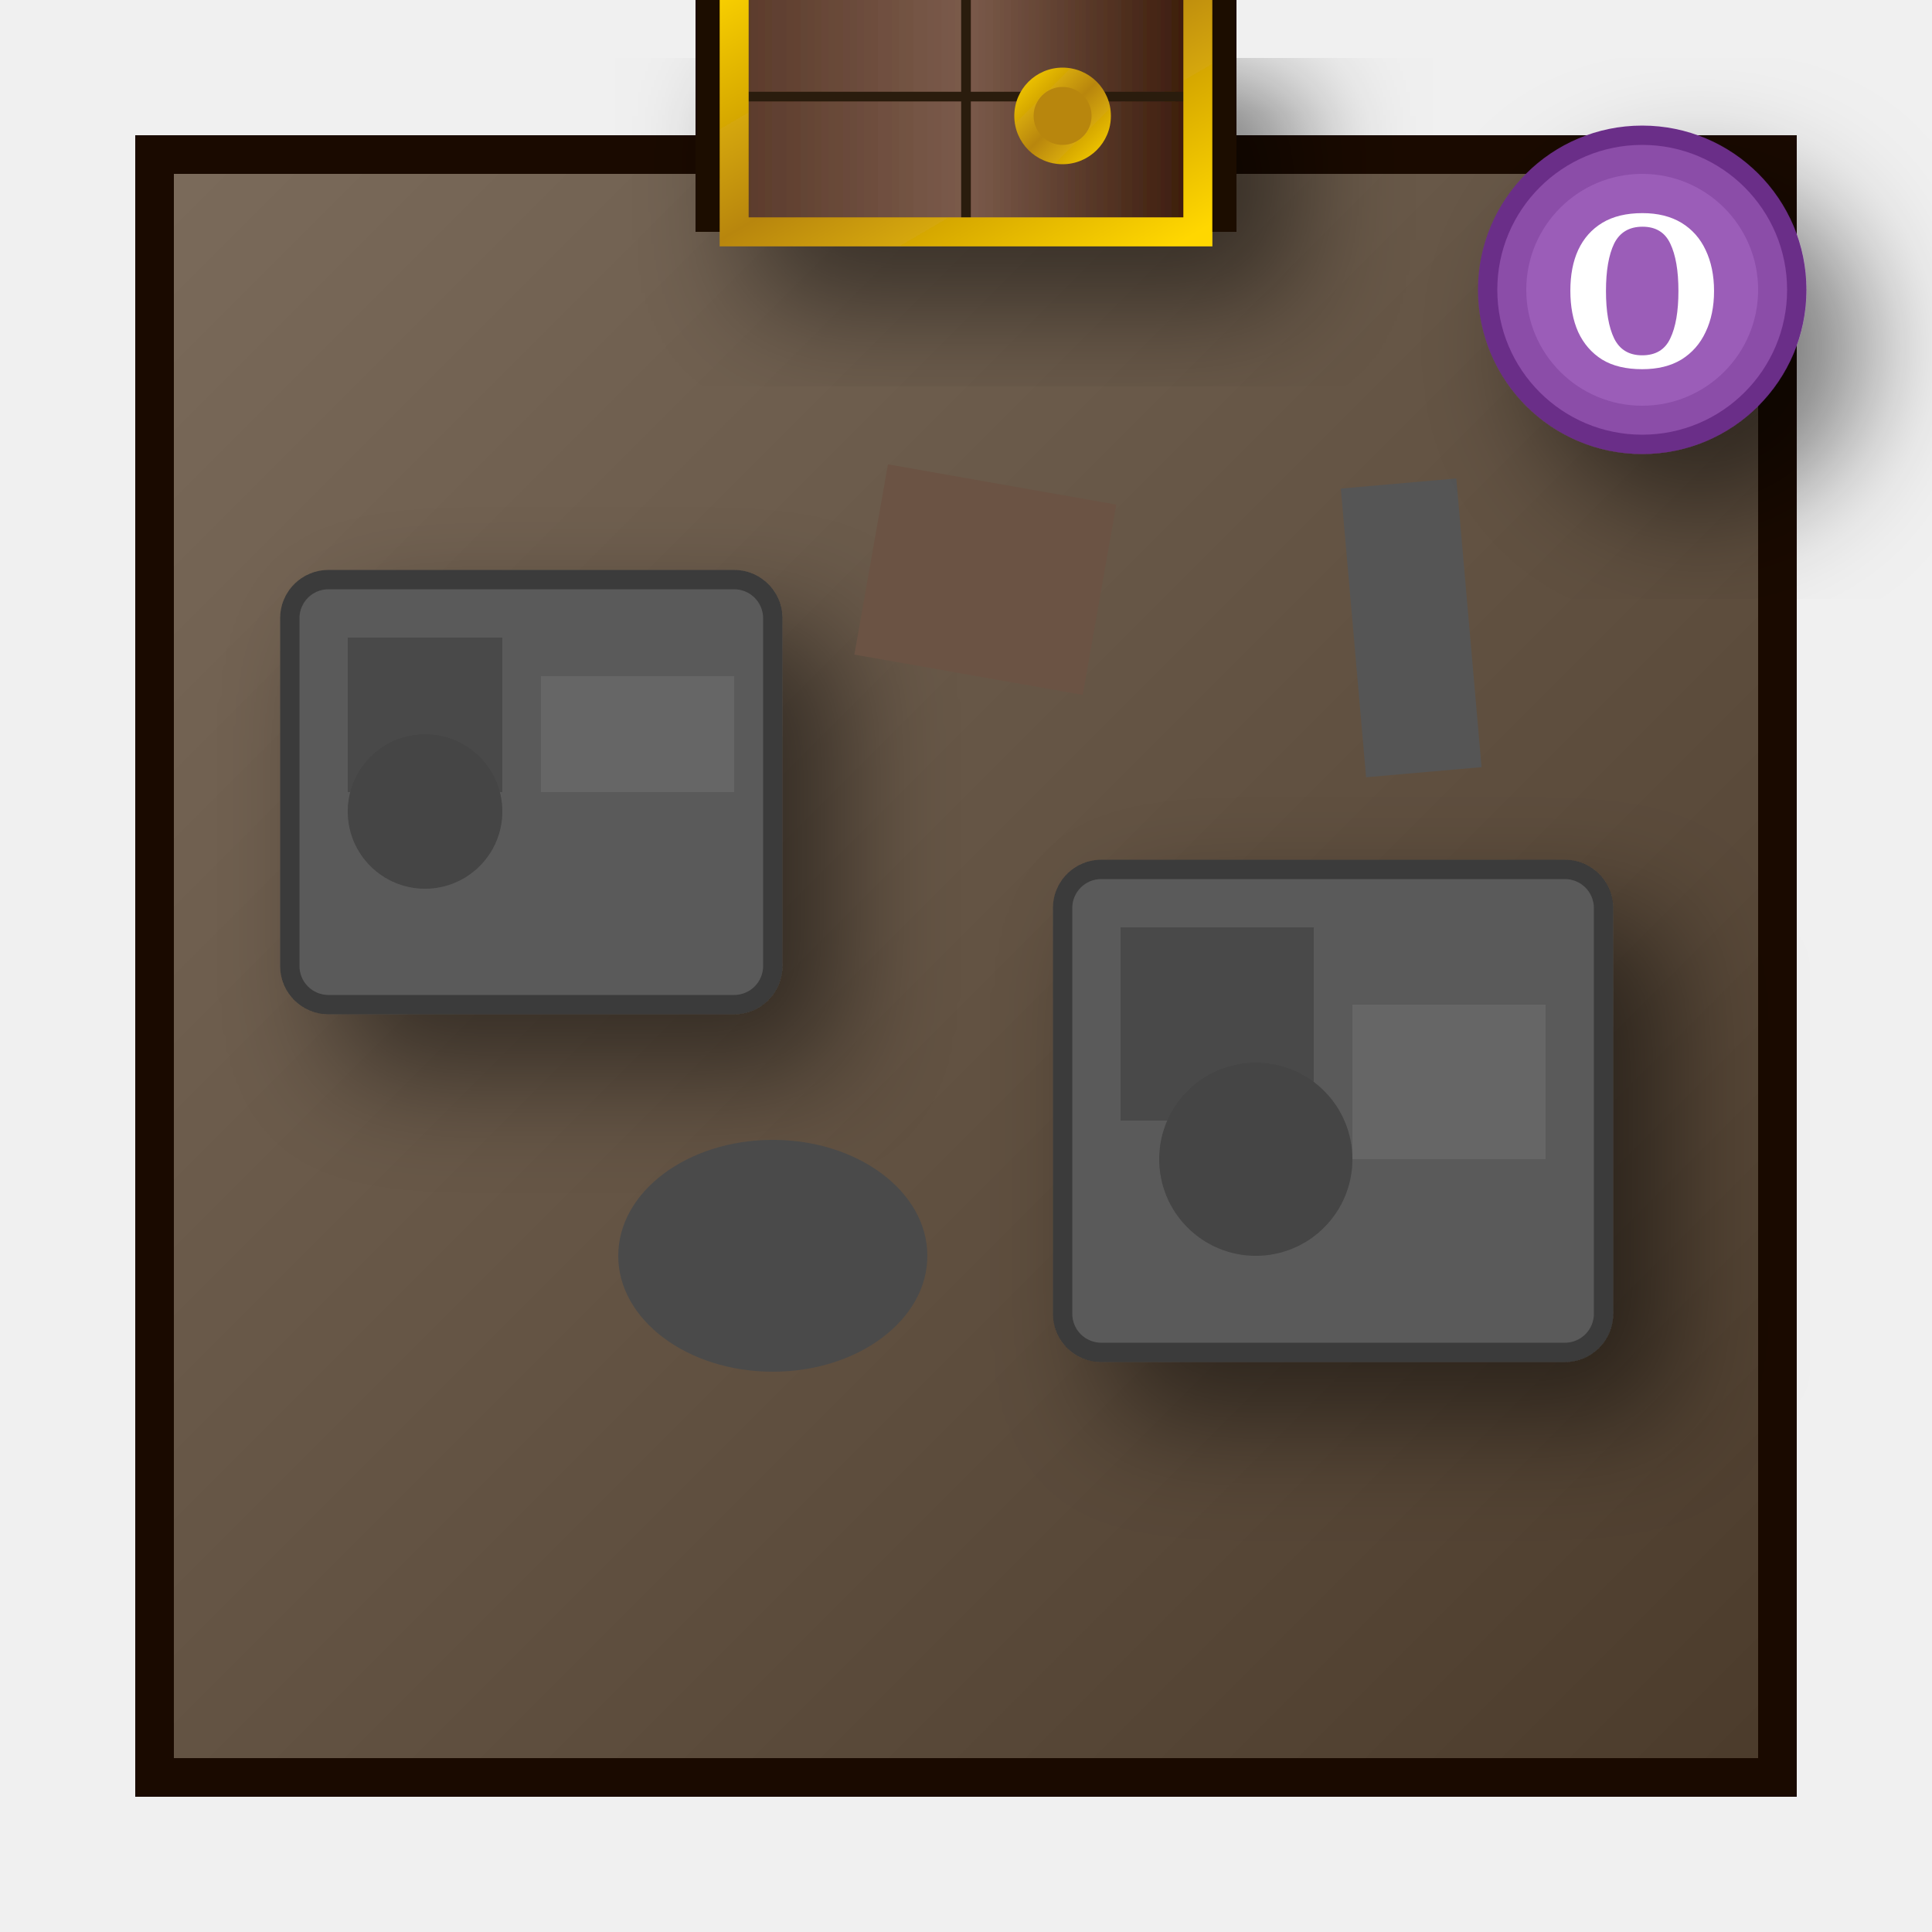
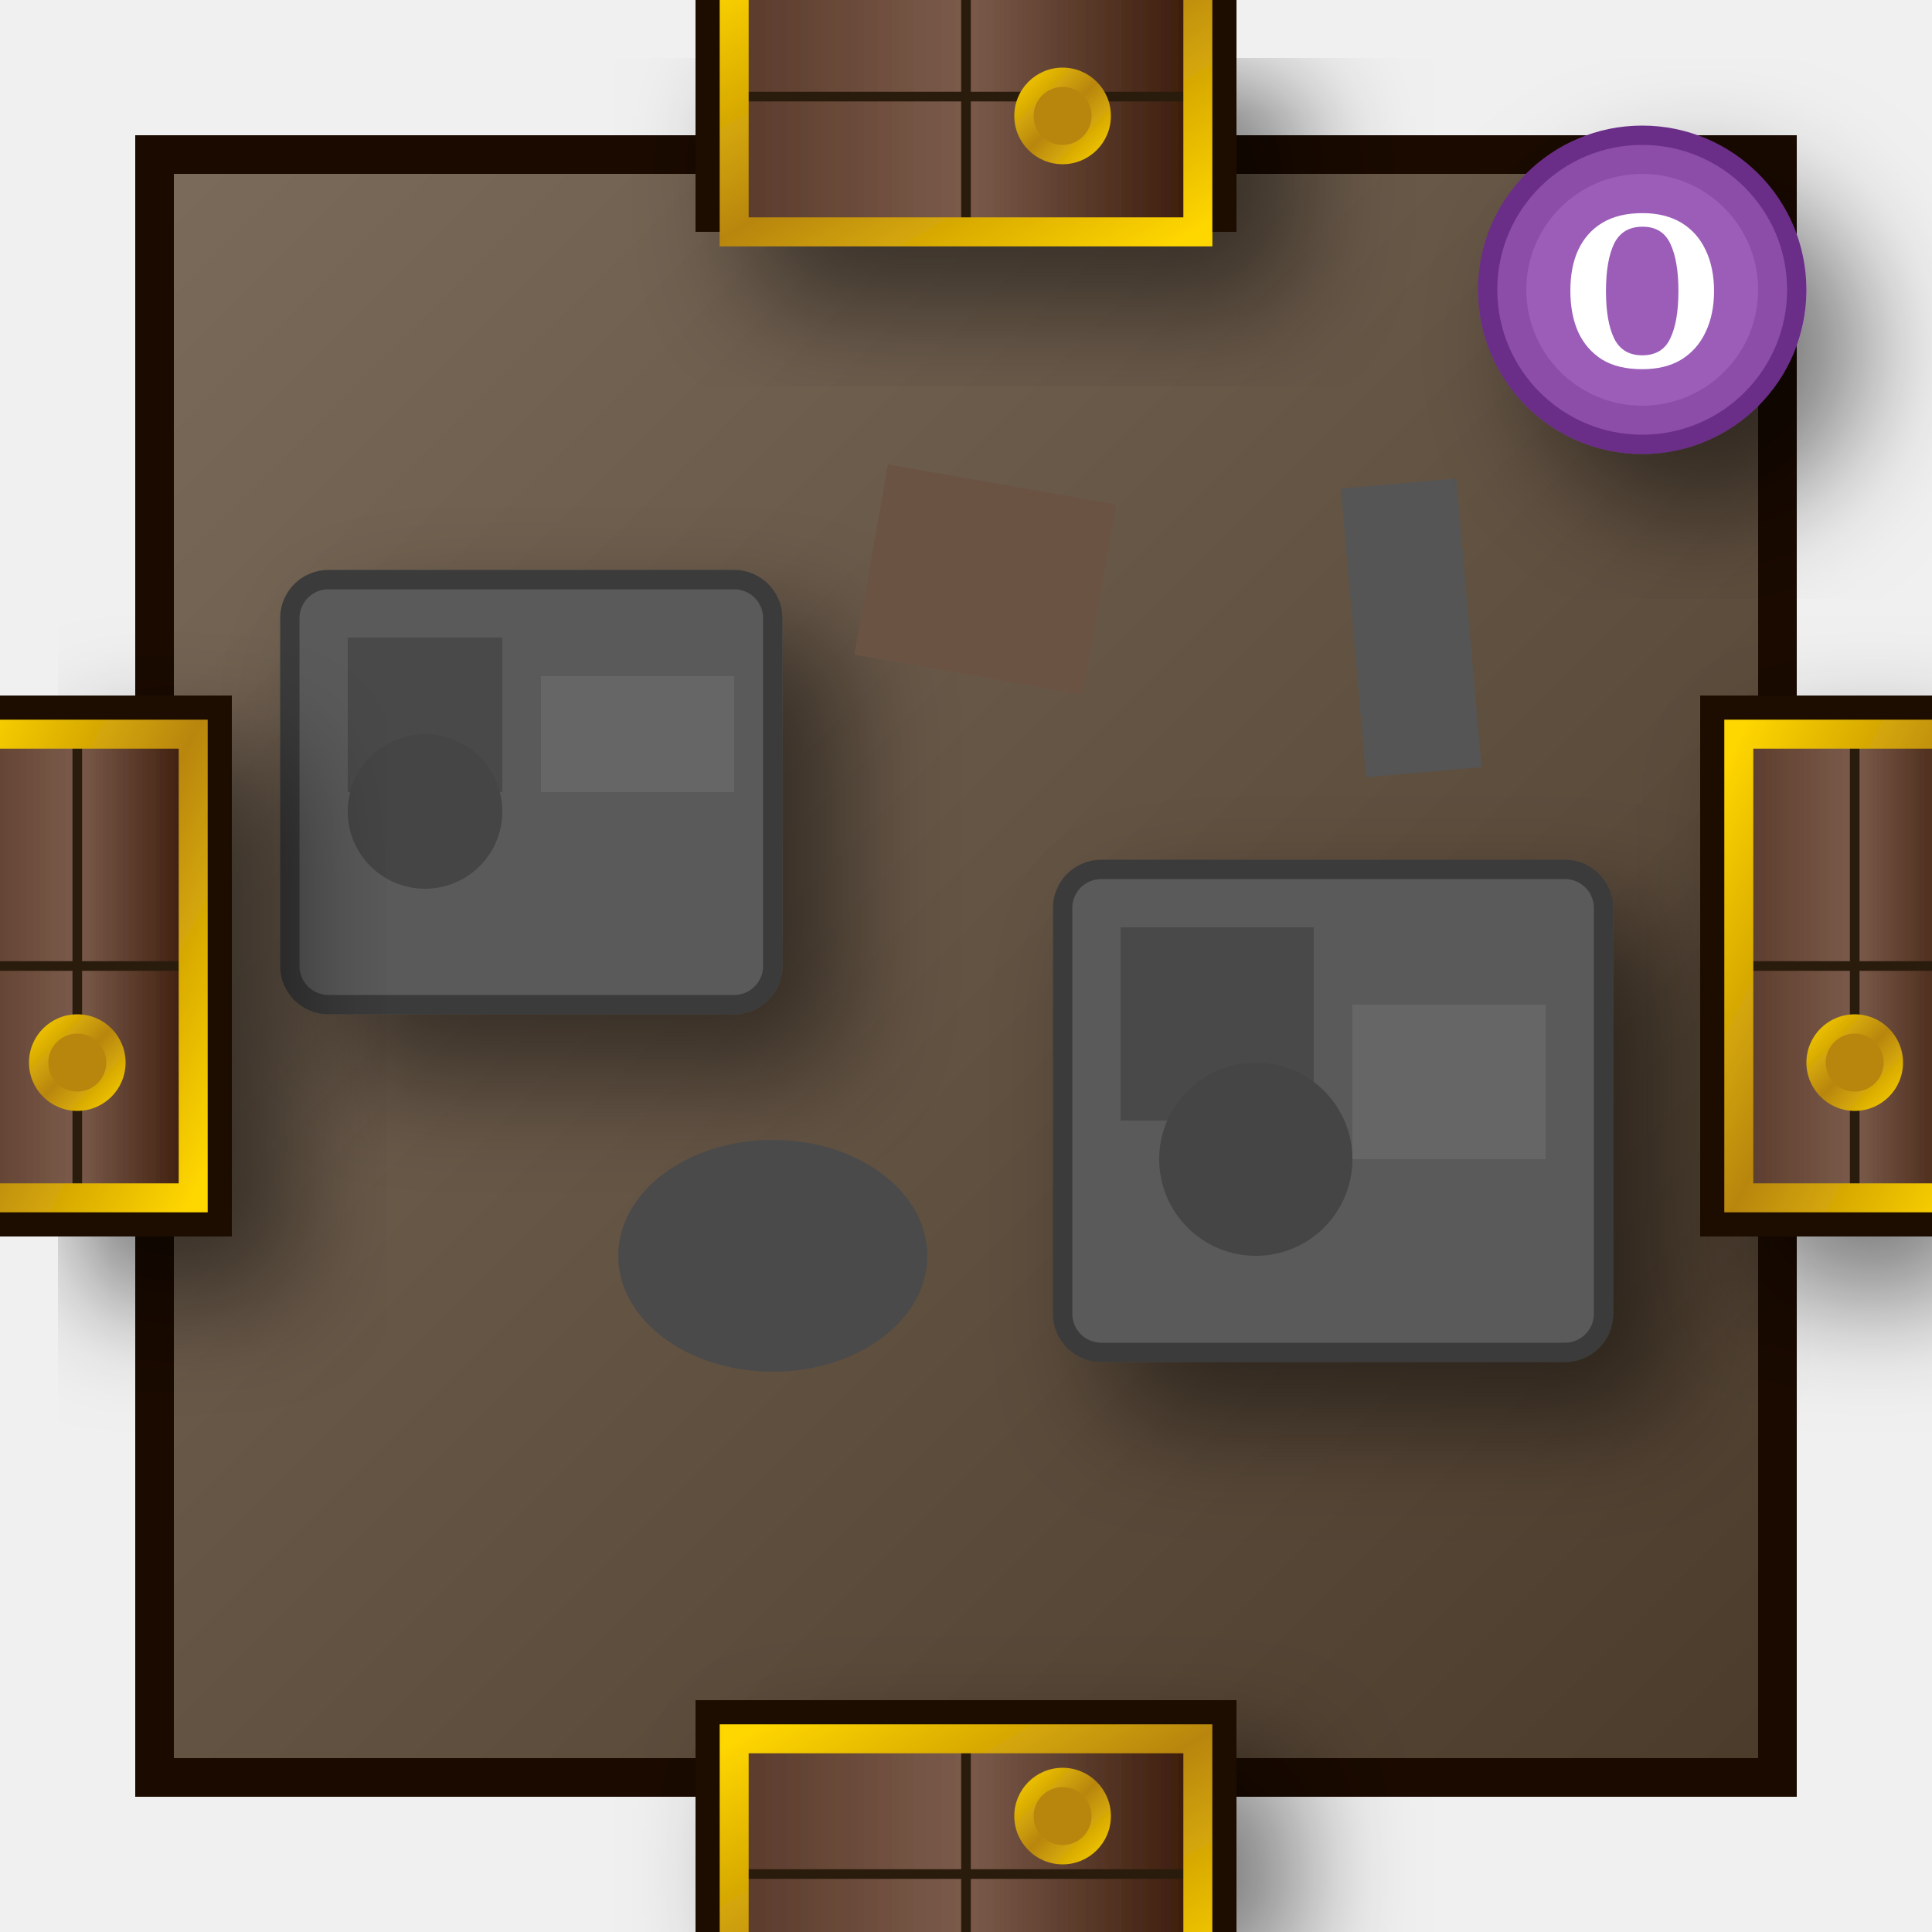
<svg xmlns="http://www.w3.org/2000/svg" viewBox="0 0 100 100" width="400" height="400">
  <defs>
    <linearGradient id="floorGrad" x1="0%" y1="0%" x2="100%" y2="100%">
      <stop offset="0%" style="stop-color:#7B6B5B" />
      <stop offset="100%" style="stop-color:#4B3B2B" />
    </linearGradient>
    <linearGradient id="doorWood" x1="0%" y1="0%" x2="100%" y2="0%">
      <stop offset="0%" style="stop-color:#5A3A2A" />
      <stop offset="50%" style="stop-color:#7B5B4B" />
      <stop offset="100%" style="stop-color:#3A1A0A" />
    </linearGradient>
    <linearGradient id="goldTrim" x1="0%" y1="0%" x2="100%" y2="100%">
      <stop offset="0%" style="stop-color:#FFD700" />
      <stop offset="50%" style="stop-color:#B8860B" />
      <stop offset="100%" style="stop-color:#FFD700" />
    </linearGradient>
    <filter id="softShadow" x="-50%" y="-50%" width="200%" height="200%">
      <feGaussianBlur in="SourceAlpha" stdDeviation="3" />
      <feOffset dx="3" dy="3" result="offsetblur" />
      <feComponentTransfer>
        <feFuncA type="linear" slope="0.5" />
      </feComponentTransfer>
      <feMerge>
        <feMergeNode />
        <feMergeNode in="SourceGraphic" />
      </feMerge>
    </filter>
  </defs>
  <rect x="8" y="8" width="84" height="84" fill="url(#floorGrad)" stroke="#1A0A00" stroke-width="2" />
  <g filter="url(#softShadow)">
    <rect x="15" y="30" width="25" height="22" fill="#5A5A5A" stroke="#3A3A3A" stroke-width="1" rx="2" />
    <rect x="18" y="33" width="8" height="8" fill="#4A4A4A" />
    <rect x="28" y="35" width="10" height="6" fill="#666" />
    <circle cx="22" cy="42" r="4" fill="#444" />
  </g>
  <g filter="url(#softShadow)">
    <rect x="55" y="45" width="28" height="25" fill="#5A5A5A" stroke="#3A3A3A" stroke-width="1" rx="2" />
    <rect x="58" y="48" width="10" height="10" fill="#4A4A4A" />
    <rect x="70" y="52" width="10" height="8" fill="#666" />
    <circle cx="65" cy="60" r="5" fill="#444" />
  </g>
  <rect x="45" y="25" width="12" height="10" fill="#6B5344" transform="rotate(10 51 30)" />
  <ellipse cx="40" cy="65" rx="8" ry="6" fill="#4A4A4A" />
  <rect x="70" y="25" width="6" height="15" fill="#555" transform="rotate(-5 73 32)" />
  <g filter="url(#softShadow)">
    <rect x="36" y="-4" width="28" height="16" fill="#1A0A00" />
    <rect x="38" y="-2" width="24" height="14" fill="url(#doorWood)" />
    <line x1="50" y1="-2" x2="50" y2="12" stroke="#2A1A0A" stroke-width="0.5" />
    <line x1="38" y1="5" x2="62" y2="5" stroke="#2A1A0A" stroke-width="0.5" />
    <rect x="38" y="-2" width="24" height="14" fill="none" stroke="url(#goldTrim)" stroke-width="1.5" />
    <circle cx="55" cy="6" r="2.5" fill="url(#goldTrim)" />
    <circle cx="55" cy="6" r="1.5" fill="#B8860B" />
  </g>
  <g filter="url(#softShadow)">
+     <rect x="36" y="88" width="28" height="16" fill="#1A0A00" />
+     <rect x="38" y="90" width="24" height="14" fill="url(#doorWood)" />
+     <line x1="50" y1="90" x2="50" y2="104" stroke="#2A1A0A" stroke-width="0.5" />
+     <line x1="38" y1="97" x2="62" y2="97" stroke="#2A1A0A" stroke-width="0.5" />
+     <rect x="38" y="90" width="24" height="14" fill="none" stroke="url(#goldTrim)" stroke-width="1.5" />
+     <circle cx="55" cy="94" r="2.5" fill="url(#goldTrim)" />
+     <circle cx="55" cy="94" r="1.5" fill="#B8860B" />
+   </g>
+   <g filter="url(#softShadow)">
+     <rect x="88" y="36" width="16" height="28" fill="#1A0A00" />
+     <rect x="90" y="38" width="12" height="24" fill="url(#doorWood)" />
+     <line x1="90" y1="50" x2="102" y2="50" stroke="#2A1A0A" stroke-width="0.5" />
+     <line x1="96" y1="38" x2="96" y2="62" stroke="#2A1A0A" stroke-width="0.5" />
+     <rect x="90" y="38" width="12" height="24" fill="none" stroke="url(#goldTrim)" stroke-width="1.5" />
+     <circle cx="96" cy="55" r="2.5" fill="url(#goldTrim)" />
+     <circle cx="96" cy="55" r="1.5" fill="#B8860B" />
+   </g>
+   <g filter="url(#softShadow)">
+     <rect x="-4" y="36" width="16" height="28" fill="#1A0A00" />
+     <rect x="-2" y="38" width="12" height="24" fill="url(#doorWood)" />
+     <line x1="-2" y1="50" x2="10" y2="50" stroke="#2A1A0A" stroke-width="0.5" />
+     <line x1="4" y1="38" x2="4" y2="62" stroke="#2A1A0A" stroke-width="0.5" />
+     <rect x="-2" y="38" width="12" height="24" fill="none" stroke="url(#goldTrim)" stroke-width="1.5" />
+     <circle cx="4" cy="55" r="2.5" fill="url(#goldTrim)" />
+     <circle cx="4" cy="55" r="1.5" fill="#B8860B" />
+   </g>
+   <g filter="url(#softShadow)">
    <circle cx="85" cy="15" r="8" fill="#8B4DA8" stroke="#6B2D88" stroke-width="1" />
    <circle cx="85" cy="15" r="6" fill="#AB6DC8" opacity="0.5" />
    <text x="85" y="19" text-anchor="middle" font-size="11" fill="#FFF" font-weight="bold" font-family="serif">O</text>
  </g>
</svg>
